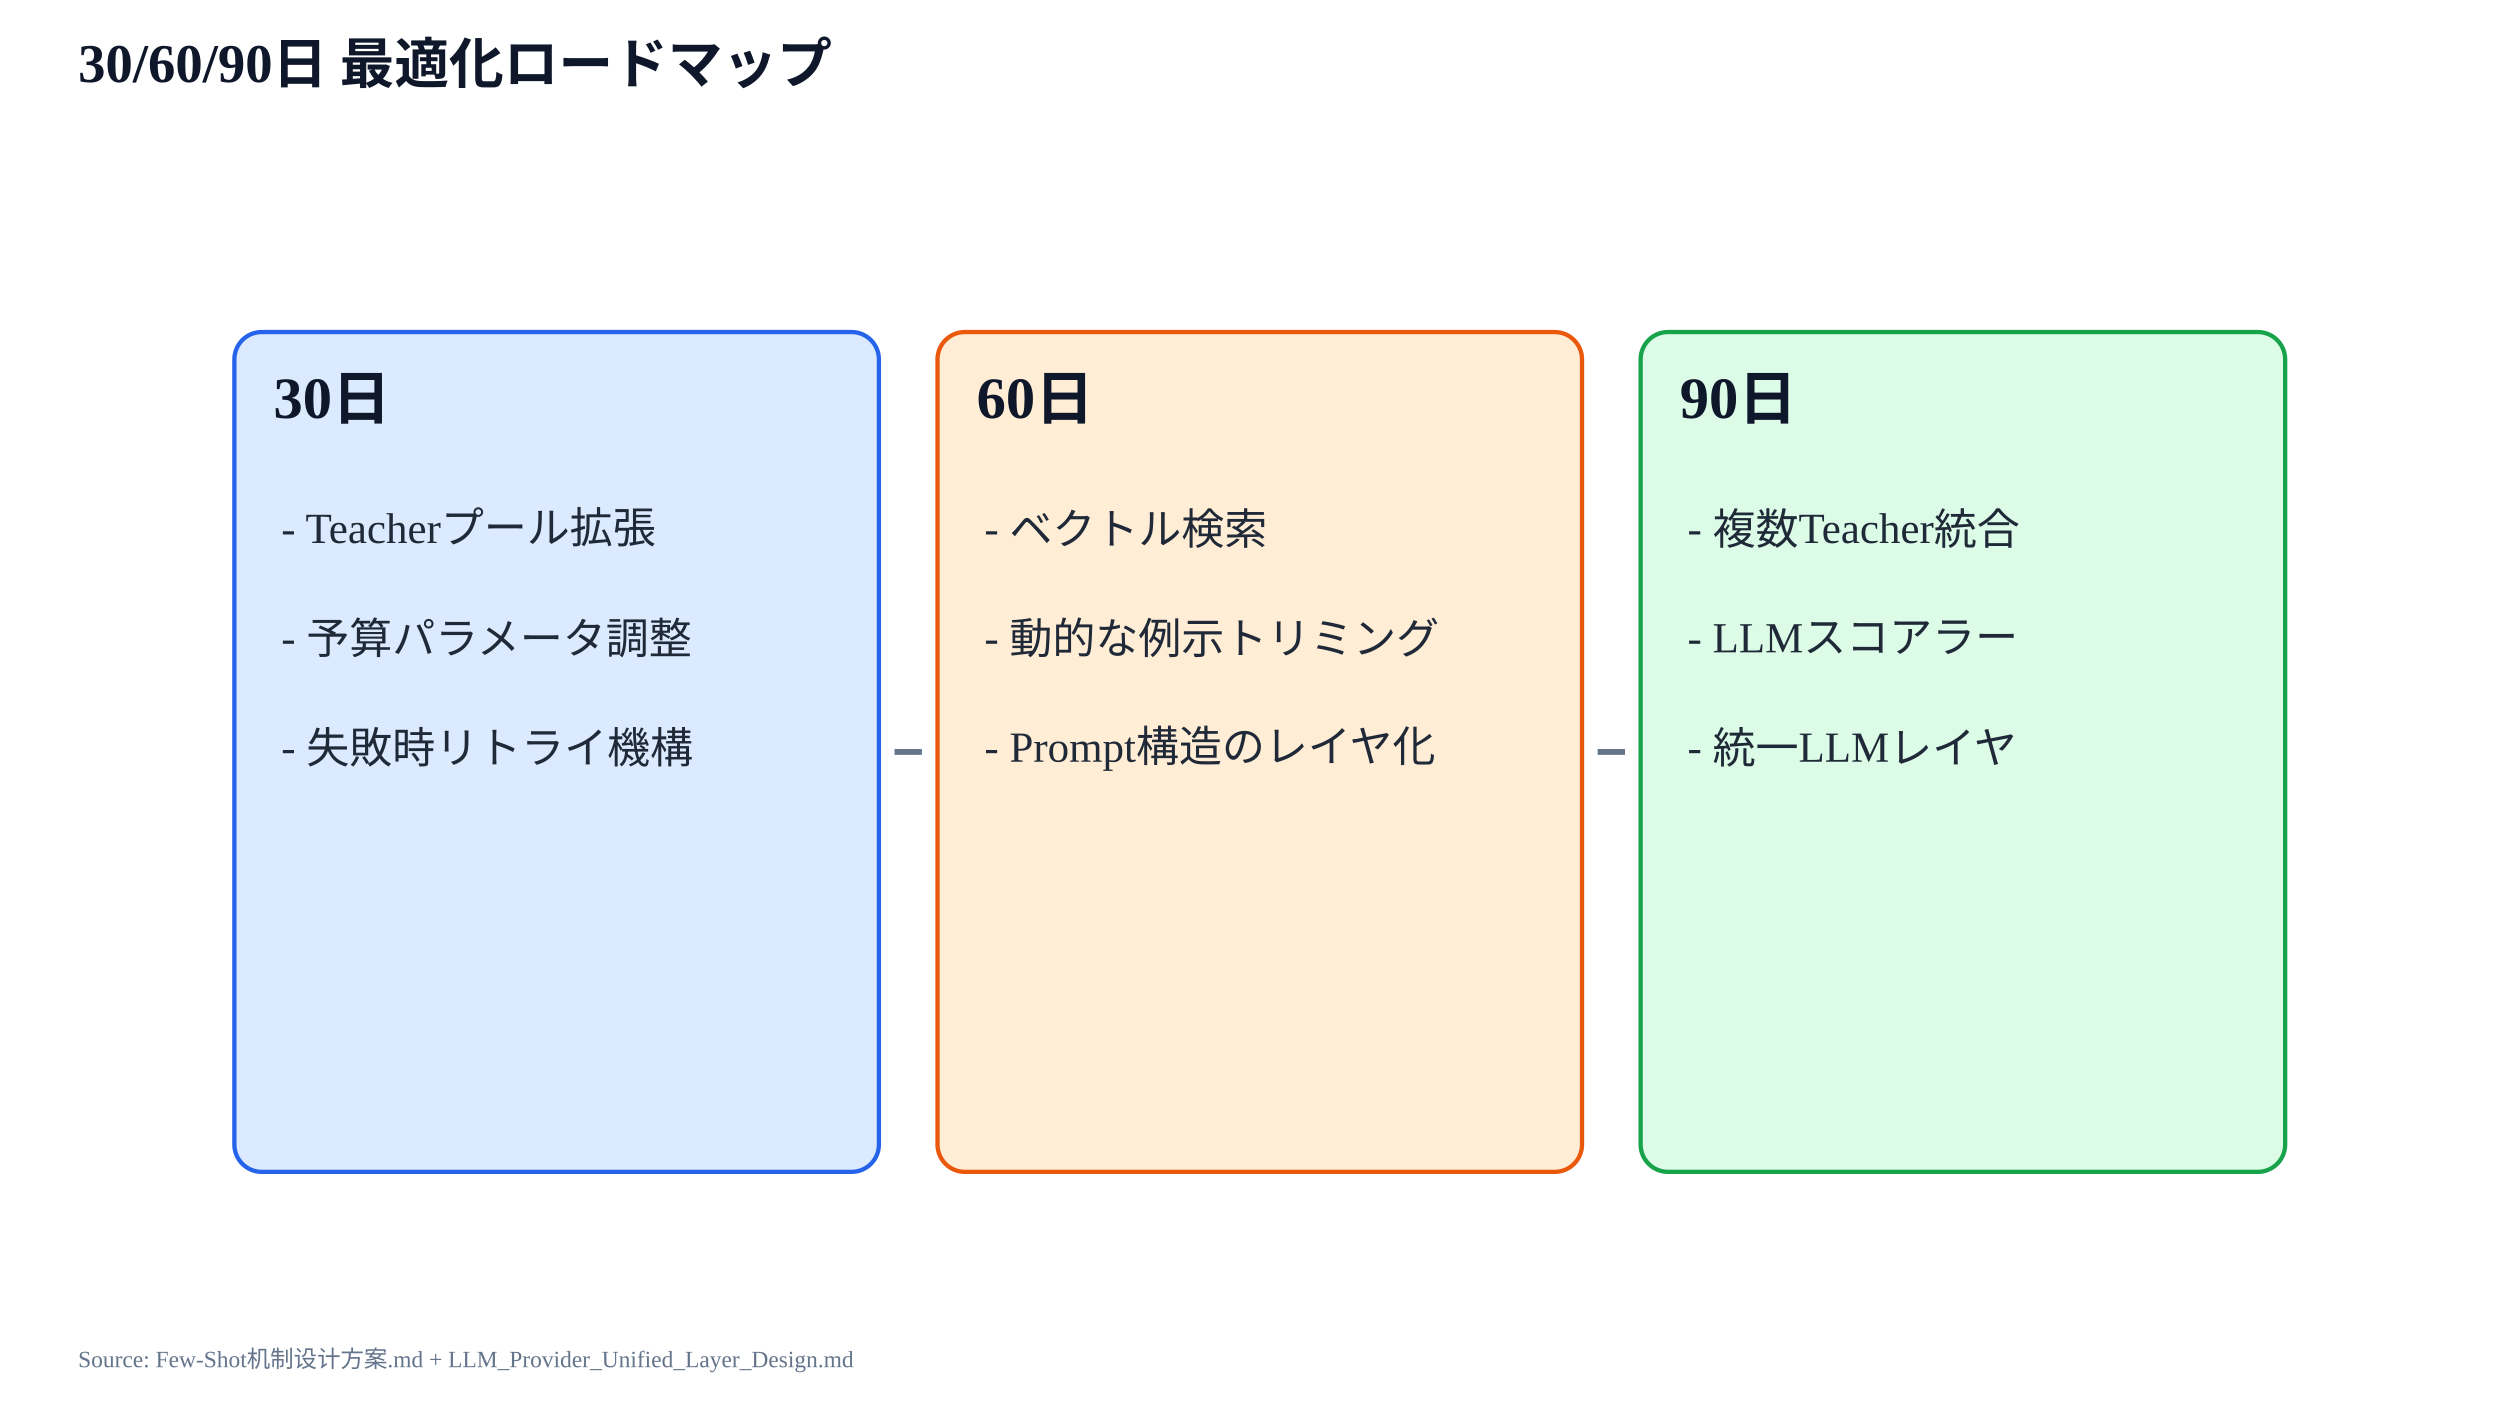
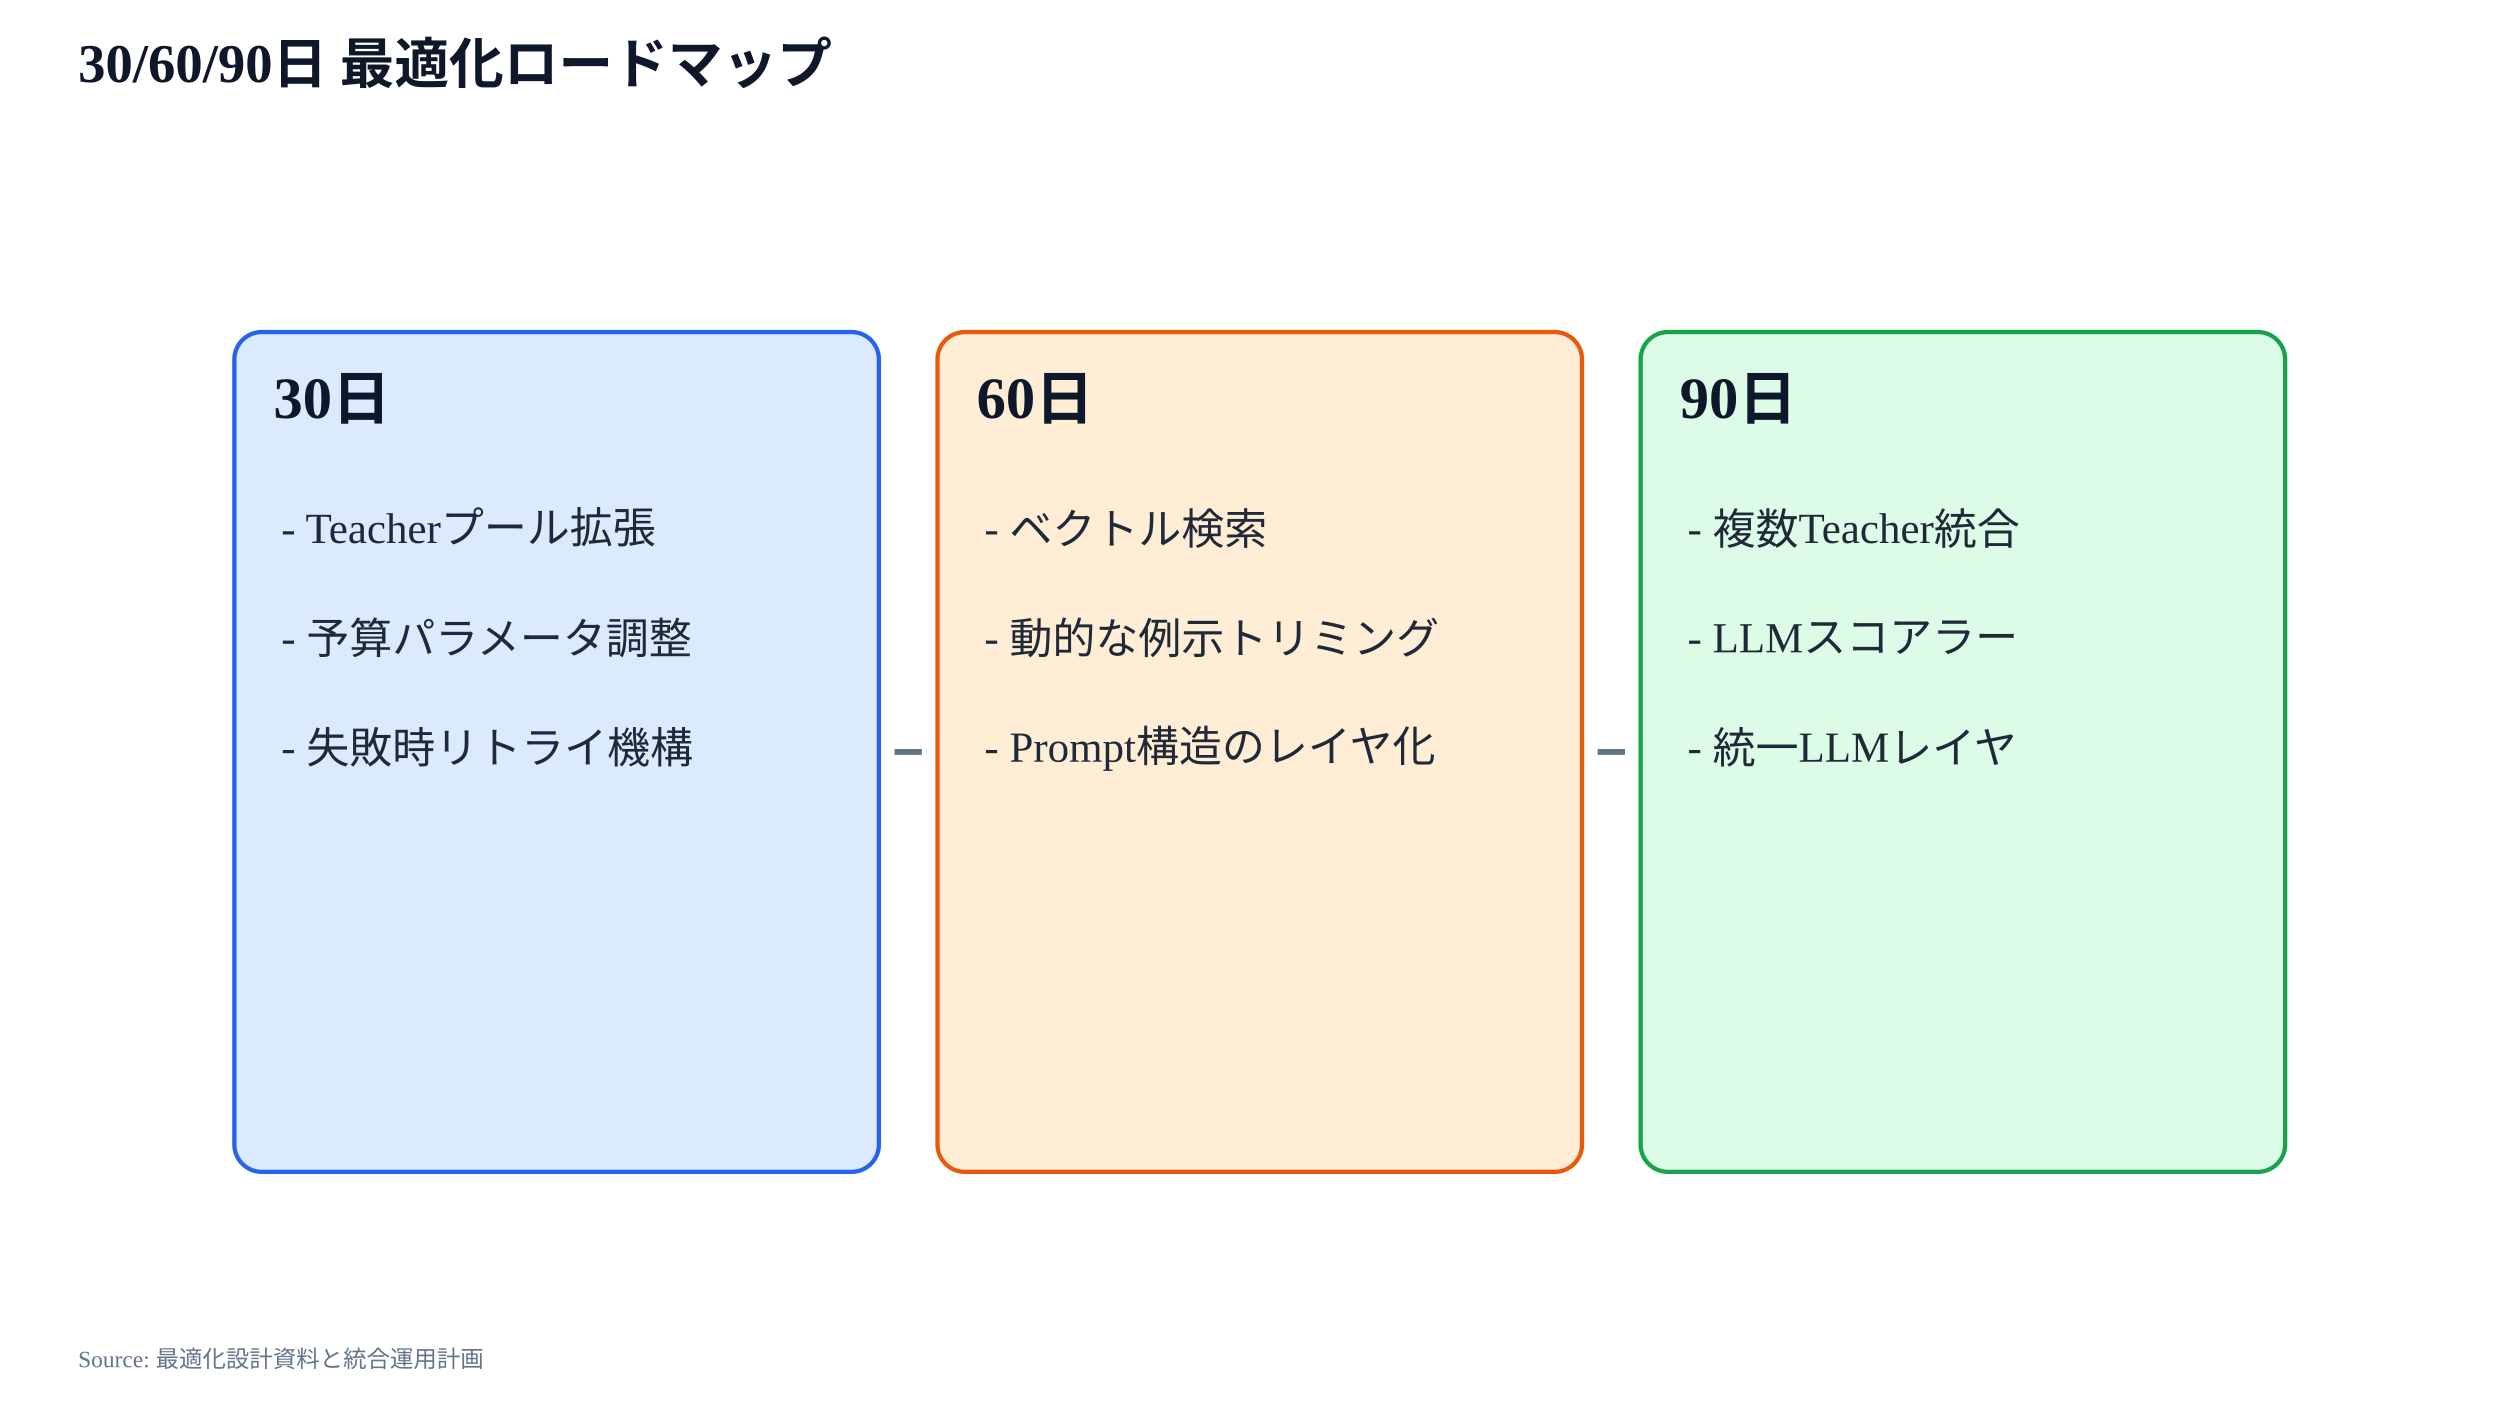
<svg xmlns="http://www.w3.org/2000/svg" width="1280" height="720" style="background: rgb(255, 255, 255);">
  <text x="40" y="42" font-size="28" font-weight="700" fill="#0f172a">30/60/90日 最適化ロードマップ</text>
  <rect x="120" y="170" width="330" height="430" rx="14" fill="#dbeafe" stroke="#2563eb" stroke-width="2.2" />
  <text x="140" y="214" font-size="30" font-weight="700" fill="#0f172a">30日</text>
  <text x="144" y="278" font-size="22" fill="#1f2937">- Teacherプール拡張</text>
  <text x="144" y="334" font-size="22" fill="#1f2937">- 予算パラメータ調整</text>
  <text x="144" y="390" font-size="22" fill="#1f2937">- 失敗時リトライ機構</text>
  <line x1="458" y1="385" x2="472" y2="385" stroke="#64748b" stroke-width="3" />
  <rect x="480" y="170" width="330" height="430" rx="14" fill="#ffedd5" stroke="#ea580c" stroke-width="2.2" />
  <text x="500" y="214" font-size="30" font-weight="700" fill="#0f172a">60日</text>
  <text x="504" y="278" font-size="22" fill="#1f2937">- ベクトル検索</text>
  <text x="504" y="334" font-size="22" fill="#1f2937">- 動的な例示トリミング</text>
  <text x="504" y="390" font-size="22" fill="#1f2937">- Prompt構造のレイヤ化</text>
  <line x1="818" y1="385" x2="832" y2="385" stroke="#64748b" stroke-width="3" />
  <rect x="840" y="170" width="330" height="430" rx="14" fill="#dcfce7" stroke="#16a34a" stroke-width="2.2" />
  <text x="860" y="214" font-size="30" font-weight="700" fill="#0f172a">90日</text>
  <text x="864" y="278" font-size="22" fill="#1f2937">- 複数Teacher統合</text>
  <text x="864" y="334" font-size="22" fill="#1f2937">- LLMスコアラー</text>
  <text x="864" y="390" font-size="22" fill="#1f2937">- 統一LLMレイヤ</text>
-   <text x="40" y="700" font-size="12" fill="#64748b">Source: Few-Shot机制设计方案.md + LLM_Provider_Unified_Layer_Design.md</text>
+   <text x="40" y="700" font-size="12" fill="#64748b">Source: 最適化設計資料と統合運用計画</text>
</svg>
